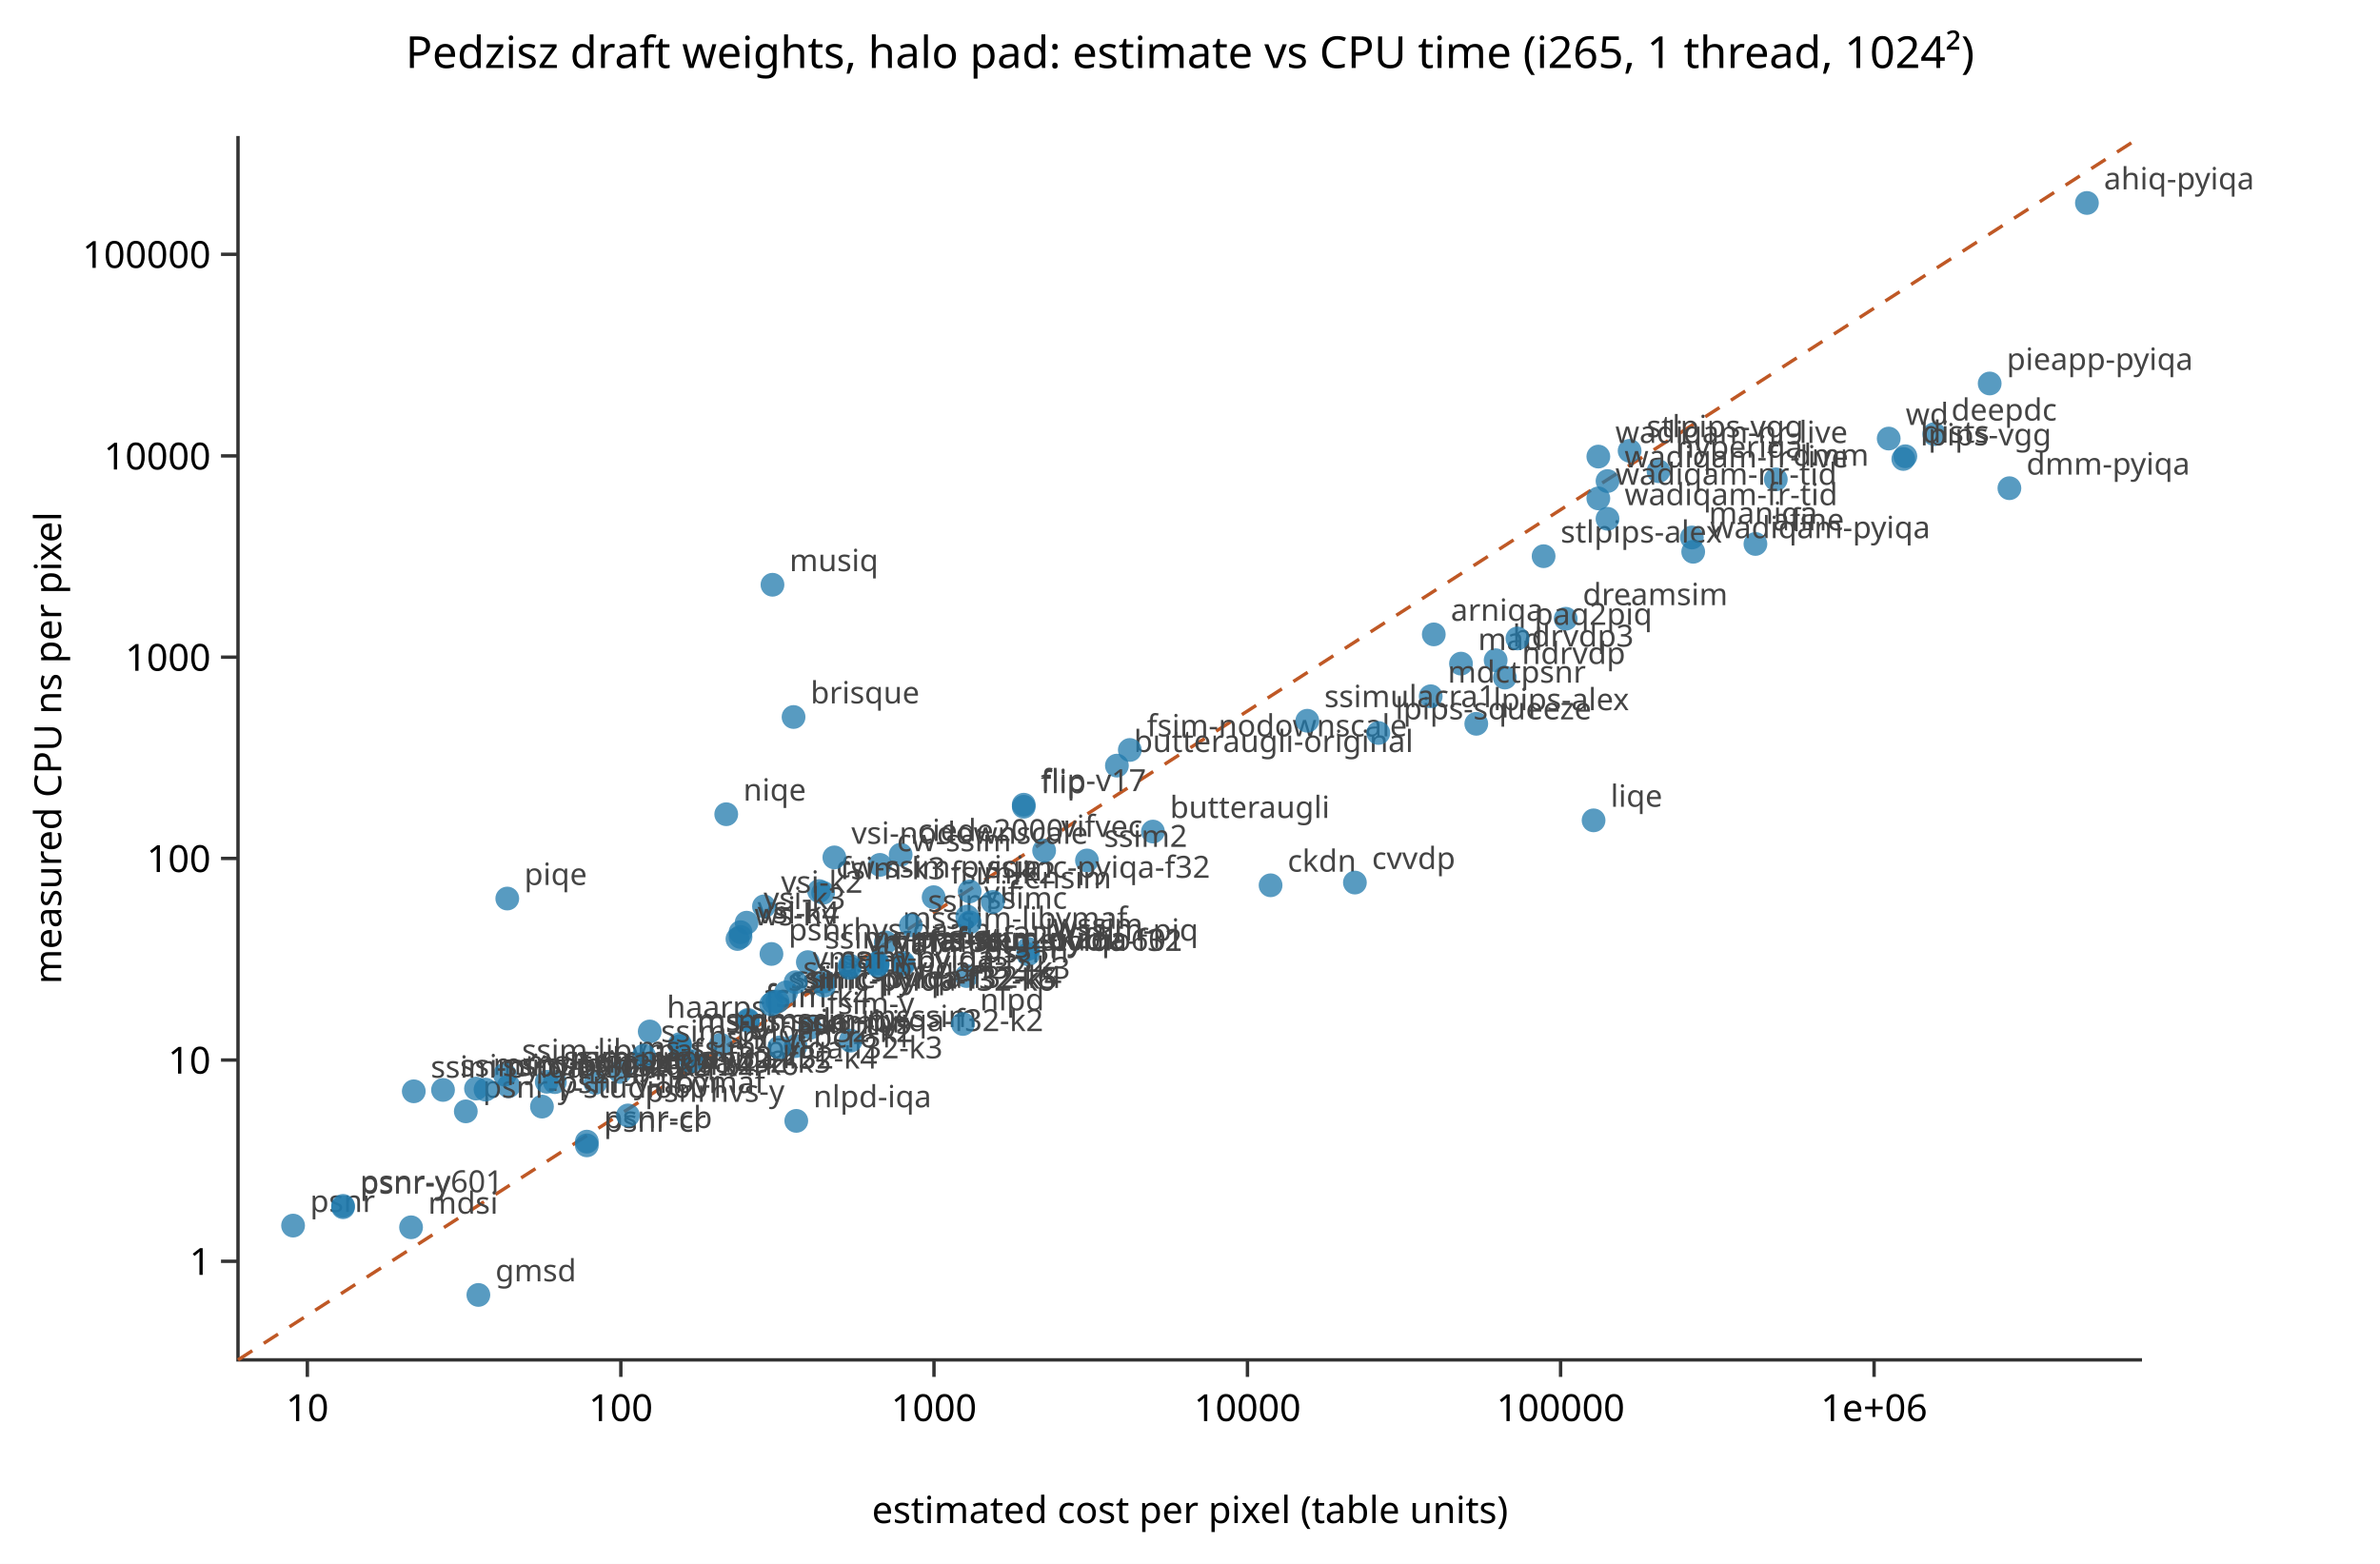
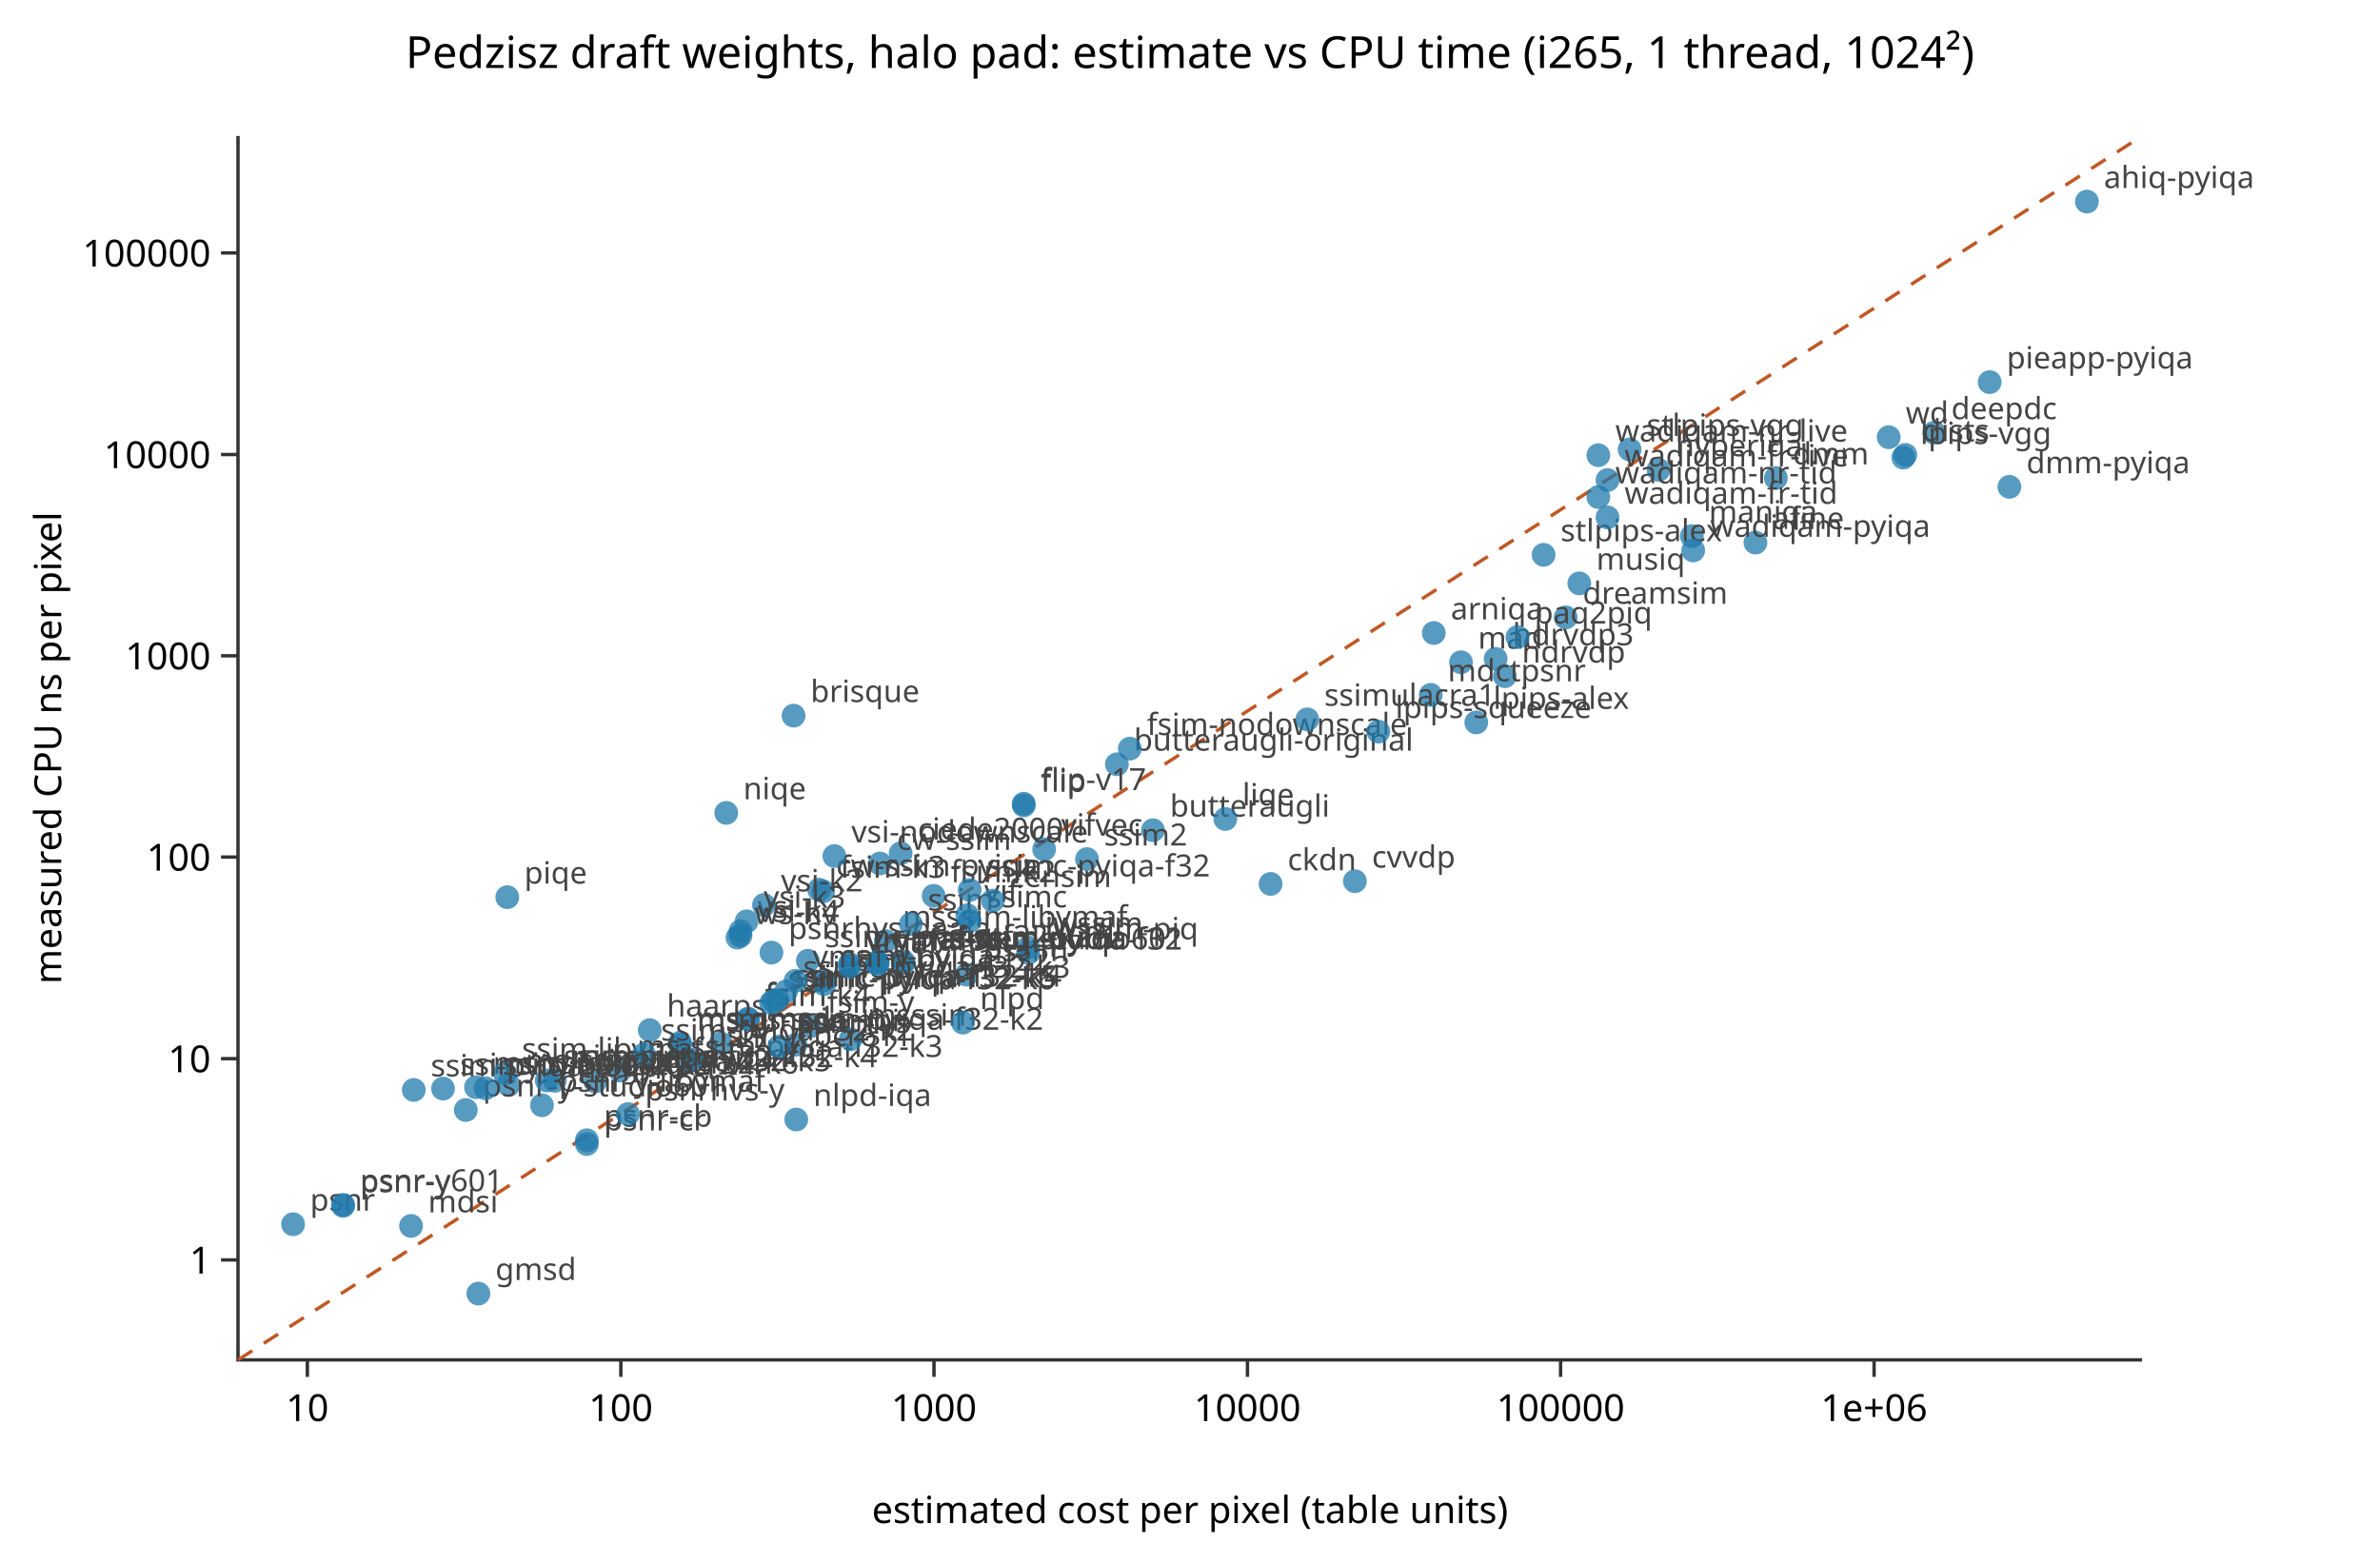
<svg xmlns="http://www.w3.org/2000/svg" viewBox="0 0 700 460" font-family="sans-serif" font-size="11">
  <rect width="700" height="460" fill="white" />
  <text x="350" y="20" text-anchor="middle" font-size="13">Pedzisz draft weights, halo pad: estimate vs CPU time (i265, 1 thread, 1024²)</text>
  <path d="M70 40V400H630" fill="none" stroke="#333" />
  <path d="M90.4 400v5" stroke="#333" />
  <text x="90.4" y="418" text-anchor="middle">10</text>
  <path d="M182.6 400v5" stroke="#333" />
  <text x="182.6" y="418" text-anchor="middle">100</text>
  <path d="M274.7 400v5" stroke="#333" />
  <text x="274.7" y="418" text-anchor="middle">1000</text>
  <path d="M366.9 400v5" stroke="#333" />
  <text x="366.9" y="418" text-anchor="middle">10000</text>
  <path d="M459.0 400v5" stroke="#333" />
  <text x="459.0" y="418" text-anchor="middle">100000</text>
  <path d="M551.2 400v5" stroke="#333" />
  <text x="551.2" y="418" text-anchor="middle">1e+06</text>
-   <path d="M65 371.0h5" stroke="#333" />
-   <text x="62" y="375.0" text-anchor="end">1</text>
-   <path d="M65 311.8h5" stroke="#333" />
-   <text x="62" y="315.8" text-anchor="end">10</text>
-   <path d="M65 252.5h5" stroke="#333" />
-   <text x="62" y="256.5" text-anchor="end">100</text>
-   <path d="M65 193.3h5" stroke="#333" />
-   <text x="62" y="197.3" text-anchor="end">1000</text>
-   <path d="M65 134.1h5" stroke="#333" />
-   <text x="62" y="138.1" text-anchor="end">10000</text>
-   <path d="M65 74.8h5" stroke="#333" />
-   <text x="62" y="78.8" text-anchor="end">100000</text>
+   <path d="M65 370.6h5" stroke="#333" />
+   <text x="62" y="374.6" text-anchor="end">1</text>
+   <path d="M65 311.4h5" stroke="#333" />
+   <text x="62" y="315.4" text-anchor="end">10</text>
+   <path d="M65 252.1h5" stroke="#333" />
+   <text x="62" y="256.1" text-anchor="end">100</text>
+   <path d="M65 192.9h5" stroke="#333" />
+   <text x="62" y="196.9" text-anchor="end">1000</text>
+   <path d="M65 133.7h5" stroke="#333" />
+   <text x="62" y="137.7" text-anchor="end">10000</text>
+   <path d="M65 74.4h5" stroke="#333" />
+   <text x="62" y="78.4" text-anchor="end">100000</text>
  <path d="M70.0 400.0L630.0 40.0" stroke="#bf5825" stroke-dasharray="5 4" />
-   <circle cx="516.3" cy="160.0" r="3.5" fill="#2179ac" fill-opacity=".75" />
-   <text x="521.3" y="156.0" font-size="9" fill="#444">afine</text>
-   <circle cx="613.8" cy="59.7" r="3.5" fill="#2179ac" fill-opacity=".75" />
-   <text x="618.8" y="55.7" font-size="9" fill="#444">ahiq-pyiqa</text>
-   <circle cx="421.7" cy="186.6" r="3.5" fill="#2179ac" fill-opacity=".75" />
-   <text x="426.7" y="182.6" font-size="9" fill="#444">arniqa</text>
-   <circle cx="233.4" cy="210.9" r="3.5" fill="#2179ac" fill-opacity=".75" />
-   <text x="238.4" y="206.9" font-size="9" fill="#444">brisque</text>
-   <circle cx="339.1" cy="244.6" r="3.5" fill="#2179ac" fill-opacity=".75" />
-   <text x="344.1" y="240.6" font-size="9" fill="#444">butteraugli</text>
-   <circle cx="328.5" cy="225.2" r="3.5" fill="#2179ac" fill-opacity=".75" />
-   <text x="333.5" y="221.2" font-size="9" fill="#444">butteraugli-original</text>
-   <circle cx="234.0" cy="307.7" r="3.5" fill="#2179ac" fill-opacity=".75" />
-   <text x="239.0" y="303.7" font-size="9" fill="#444">cambi</text>
-   <circle cx="264.9" cy="251.4" r="3.5" fill="#2179ac" fill-opacity=".75" />
-   <text x="269.9" y="247.4" font-size="9" fill="#444">ciede2000</text>
-   <circle cx="373.7" cy="260.4" r="3.5" fill="#2179ac" fill-opacity=".75" />
-   <text x="378.7" y="256.4" font-size="9" fill="#444">ckdn</text>
-   <circle cx="398.5" cy="259.6" r="3.5" fill="#2179ac" fill-opacity=".75" />
-   <text x="403.5" y="255.6" font-size="9" fill="#444">cvvdp</text>
-   <circle cx="258.8" cy="254.4" r="3.5" fill="#2179ac" fill-opacity=".75" />
-   <text x="263.8" y="250.4" font-size="9" fill="#444">cw-ssim</text>
-   <circle cx="240.9" cy="262.1" r="3.5" fill="#2179ac" fill-opacity=".75" />
-   <text x="245.9" y="258.1" font-size="9" fill="#444">cw-ssim-pyiqa</text>
-   <circle cx="568.9" cy="127.7" r="3.5" fill="#2179ac" fill-opacity=".75" />
-   <text x="573.9" y="123.7" font-size="9" fill="#444">deepdc</text>
-   <circle cx="560.4" cy="134.2" r="3.5" fill="#2179ac" fill-opacity=".75" />
-   <text x="565.4" y="130.2" font-size="9" fill="#444">dists</text>
-   <circle cx="522.3" cy="141.0" r="3.5" fill="#2179ac" fill-opacity=".75" />
-   <text x="527.3" y="137.0" font-size="9" fill="#444">dmm</text>
-   <circle cx="591.0" cy="143.6" r="3.5" fill="#2179ac" fill-opacity=".75" />
-   <text x="596.0" y="139.6" font-size="9" fill="#444">dmm-pyiqa</text>
-   <circle cx="460.5" cy="182.0" r="3.5" fill="#2179ac" fill-opacity=".75" />
-   <text x="465.5" y="178.0" font-size="9" fill="#444">dreamsim</text>
-   <circle cx="284.3" cy="287.1" r="3.5" fill="#2179ac" fill-opacity=".75" />
-   <text x="289.3" y="283.1" font-size="9" fill="#444">dssim</text>
-   <circle cx="301.1" cy="237.3" r="3.5" fill="#2179ac" fill-opacity=".75" />
-   <text x="306.1" y="233.3" font-size="9" fill="#444">flip</text>
-   <circle cx="301.1" cy="236.7" r="3.5" fill="#2179ac" fill-opacity=".75" />
-   <text x="306.1" y="232.7" font-size="9" fill="#444">flip-v17</text>
-   <circle cx="220.0" cy="300.0" r="3.5" fill="#2179ac" fill-opacity=".75" />
-   <text x="225.0" y="296.0" font-size="9" fill="#444">fsim</text>
-   <circle cx="274.6" cy="263.9" r="3.5" fill="#2179ac" fill-opacity=".75" />
-   <text x="279.6" y="259.9" font-size="9" fill="#444">fsim-k2</text>
-   <circle cx="242.1" cy="262.6" r="3.5" fill="#2179ac" fill-opacity=".75" />
-   <text x="247.1" y="258.6" font-size="9" fill="#444">fsim-k3</text>
-   <circle cx="220.0" cy="300.3" r="3.5" fill="#2179ac" fill-opacity=".75" />
-   <text x="225.0" y="296.3" font-size="9" fill="#444">fsim-k4</text>
-   <circle cx="332.3" cy="220.6" r="3.5" fill="#2179ac" fill-opacity=".75" />
-   <text x="337.3" y="216.6" font-size="9" fill="#444">fsim-nodownscale</text>
-   <circle cx="238.3" cy="302.3" r="3.5" fill="#2179ac" fill-opacity=".75" />
-   <text x="243.3" y="298.3" font-size="9" fill="#444">fsim-y</text>
-   <circle cx="140.7" cy="380.9" r="3.5" fill="#2179ac" fill-opacity=".75" />
-   <text x="145.7" y="376.9" font-size="9" fill="#444">gmsd</text>
-   <circle cx="191.1" cy="303.4" r="3.5" fill="#2179ac" fill-opacity=".75" />
-   <text x="196.1" y="299.4" font-size="9" fill="#444">haarpsi</text>
-   <circle cx="175.1" cy="318.5" r="3.5" fill="#2179ac" fill-opacity=".75" />
-   <text x="180.1" y="314.5" font-size="9" fill="#444">haarpsi-y</text>
-   <circle cx="442.6" cy="199.3" r="3.5" fill="#2179ac" fill-opacity=".75" />
-   <text x="447.6" y="195.3" font-size="9" fill="#444">hdrvdp</text>
-   <circle cx="439.9" cy="194.2" r="3.5" fill="#2179ac" fill-opacity=".75" />
-   <text x="444.9" y="190.2" font-size="9" fill="#444">hdrvdp3</text>
-   <circle cx="487.8" cy="138.6" r="3.5" fill="#2179ac" fill-opacity=".75" />
-   <text x="492.8" y="134.6" font-size="9" fill="#444">hyperiqa</text>
-   <circle cx="302.4" cy="279.1" r="3.5" fill="#2179ac" fill-opacity=".75" />
-   <text x="307.4" y="275.1" font-size="9" fill="#444">iwssim</text>
-   <circle cx="302.4" cy="280.7" r="3.5" fill="#2179ac" fill-opacity=".75" />
-   <text x="307.4" y="276.7" font-size="9" fill="#444">iwssim-piq</text>
-   <circle cx="468.7" cy="241.3" r="3.5" fill="#2179ac" fill-opacity=".75" />
-   <text x="473.7" y="237.3" font-size="9" fill="#444">liqe</text>
-   <circle cx="434.2" cy="212.9" r="3.5" fill="#2179ac" fill-opacity=".75" />
-   <text x="439.2" y="208.9" font-size="9" fill="#444">lpips-alex</text>
-   <circle cx="405.4" cy="215.6" r="3.5" fill="#2179ac" fill-opacity=".75" />
-   <text x="410.4" y="211.6" font-size="9" fill="#444">lpips-squeeze</text>
-   <circle cx="559.8" cy="135.0" r="3.5" fill="#2179ac" fill-opacity=".75" />
-   <text x="564.8" y="131.0" font-size="9" fill="#444">lpips-vgg</text>
-   <circle cx="429.7" cy="195.2" r="3.5" fill="#2179ac" fill-opacity=".75" />
-   <text x="434.7" y="191.2" font-size="9" fill="#444">mad</text>
-   <circle cx="497.6" cy="158.1" r="3.5" fill="#2179ac" fill-opacity=".75" />
-   <text x="502.6" y="154.1" font-size="9" fill="#444">maniqa</text>
-   <circle cx="420.8" cy="204.8" r="3.5" fill="#2179ac" fill-opacity=".75" />
-   <text x="425.8" y="200.8" font-size="9" fill="#444">mdctpsnr</text>
-   <circle cx="120.9" cy="361.0" r="3.5" fill="#2179ac" fill-opacity=".75" />
-   <text x="125.9" y="357.0" font-size="9" fill="#444">mdsi</text>
-   <circle cx="200.0" cy="307.7" r="3.5" fill="#2179ac" fill-opacity=".75" />
-   <text x="205.0" y="303.7" font-size="9" fill="#444">ms-gmsd</text>
-   <circle cx="200.0" cy="307.1" r="3.5" fill="#2179ac" fill-opacity=".75" />
-   <text x="205.0" y="303.1" font-size="9" fill="#444">ms-gmsdc</text>
-   <circle cx="265.7" cy="283.2" r="3.5" fill="#2179ac" fill-opacity=".75" />
-   <text x="270.7" y="279.2" font-size="9" fill="#444">ms-ssim-pyiqa</text>
-   <circle cx="265.7" cy="283.7" r="3.5" fill="#2179ac" fill-opacity=".75" />
-   <text x="270.7" y="279.7" font-size="9" fill="#444">ms-ssim-pyiqa-f32</text>
-   <circle cx="212.0" cy="307.3" r="3.5" fill="#2179ac" fill-opacity=".75" />
-   <text x="217.0" y="303.3" font-size="9" fill="#444">ms-ssim-pyiqa-f32-k2</text>
-   <circle cx="182.4" cy="315.3" r="3.5" fill="#2179ac" fill-opacity=".75" />
-   <text x="187.4" y="311.3" font-size="9" fill="#444">ms-ssim-pyiqa-f32-k3</text>
-   <circle cx="163.2" cy="318.3" r="3.5" fill="#2179ac" fill-opacity=".75" />
-   <text x="168.2" y="314.3" font-size="9" fill="#444">ms-ssim-pyiqa-f32-k4</text>
-   <circle cx="149.6" cy="319.5" r="3.5" fill="#2179ac" fill-opacity=".75" />
-   <text x="154.6" y="315.5" font-size="9" fill="#444">ms-ssim-pyiqa-f32-k5</text>
-   <circle cx="140.0" cy="320.2" r="3.5" fill="#2179ac" fill-opacity=".75" />
-   <text x="145.0" y="316.2" font-size="9" fill="#444">ms-ssim-pyiqa-f32-k6</text>
-   <circle cx="250.2" cy="306.1" r="3.5" fill="#2179ac" fill-opacity=".75" />
-   <text x="255.2" y="302.1" font-size="9" fill="#444">msssim</text>
-   <circle cx="260.5" cy="277.2" r="3.5" fill="#2179ac" fill-opacity=".75" />
-   <text x="265.5" y="273.2" font-size="9" fill="#444">msssim-libvmaf</text>
-   <circle cx="227.2" cy="172.0" r="3.5" fill="#2179ac" fill-opacity=".75" />
-   <text x="232.2" y="168.0" font-size="9" fill="#444">musiq</text>
-   <circle cx="213.6" cy="239.5" r="3.5" fill="#2179ac" fill-opacity=".75" />
-   <text x="218.6" y="235.5" font-size="9" fill="#444">niqe</text>
-   <circle cx="283.2" cy="301.2" r="3.5" fill="#2179ac" fill-opacity=".75" />
-   <text x="288.2" y="297.2" font-size="9" fill="#444">nlpd</text>
-   <circle cx="234.2" cy="329.7" r="3.5" fill="#2179ac" fill-opacity=".75" />
-   <text x="239.2" y="325.7" font-size="9" fill="#444">nlpd-iqa</text>
-   <circle cx="446.3" cy="187.8" r="3.5" fill="#2179ac" fill-opacity=".75" />
-   <text x="451.3" y="183.8" font-size="9" fill="#444">paq2piq</text>
-   <circle cx="585.2" cy="112.8" r="3.5" fill="#2179ac" fill-opacity=".75" />
-   <text x="590.2" y="108.8" font-size="9" fill="#444">pieapp-pyiqa</text>
-   <circle cx="149.2" cy="264.3" r="3.5" fill="#2179ac" fill-opacity=".75" />
-   <text x="154.2" y="260.3" font-size="9" fill="#444">piqe</text>
-   <circle cx="86.2" cy="360.5" r="3.5" fill="#2179ac" fill-opacity=".75" />
-   <text x="91.2" y="356.5" font-size="9" fill="#444">psnr</text>
-   <circle cx="172.6" cy="335.8" r="3.5" fill="#2179ac" fill-opacity=".75" />
-   <text x="177.6" y="331.8" font-size="9" fill="#444">psnr-cb</text>
-   <circle cx="172.6" cy="336.9" r="3.5" fill="#2179ac" fill-opacity=".75" />
-   <text x="177.6" y="332.9" font-size="9" fill="#444">psnr-cr</text>
-   <circle cx="100.9" cy="355.1" r="3.5" fill="#2179ac" fill-opacity=".75" />
-   <text x="105.9" y="351.1" font-size="9" fill="#444">psnr-y</text>
-   <circle cx="159.4" cy="325.5" r="3.5" fill="#2179ac" fill-opacity=".75" />
-   <text x="164.4" y="321.5" font-size="9" fill="#444">psnr-y-libvmaf</text>
-   <circle cx="137.0" cy="326.9" r="3.5" fill="#2179ac" fill-opacity=".75" />
-   <text x="142.0" y="322.9" font-size="9" fill="#444">psnr-y-studio601</text>
+   <circle cx="516.3" cy="159.6" r="3.5" fill="#2179ac" fill-opacity=".75" />
+   <text x="521.3" y="155.6" font-size="9" fill="#444">afine</text>
+   <circle cx="613.8" cy="59.3" r="3.5" fill="#2179ac" fill-opacity=".75" />
+   <text x="618.8" y="55.3" font-size="9" fill="#444">ahiq-pyiqa</text>
+   <circle cx="421.7" cy="186.2" r="3.5" fill="#2179ac" fill-opacity=".75" />
+   <text x="426.7" y="182.2" font-size="9" fill="#444">arniqa</text>
+   <circle cx="233.4" cy="210.5" r="3.5" fill="#2179ac" fill-opacity=".75" />
+   <text x="238.4" y="206.5" font-size="9" fill="#444">brisque</text>
+   <circle cx="339.1" cy="244.2" r="3.5" fill="#2179ac" fill-opacity=".75" />
+   <text x="344.1" y="240.2" font-size="9" fill="#444">butteraugli</text>
+   <circle cx="328.5" cy="224.8" r="3.5" fill="#2179ac" fill-opacity=".75" />
+   <text x="333.5" y="220.8" font-size="9" fill="#444">butteraugli-original</text>
+   <circle cx="234.0" cy="307.3" r="3.5" fill="#2179ac" fill-opacity=".75" />
+   <text x="239.0" y="303.3" font-size="9" fill="#444">cambi</text>
+   <circle cx="264.9" cy="251.0" r="3.5" fill="#2179ac" fill-opacity=".75" />
+   <text x="269.9" y="247.0" font-size="9" fill="#444">ciede2000</text>
+   <circle cx="373.7" cy="260.0" r="3.5" fill="#2179ac" fill-opacity=".75" />
+   <text x="378.7" y="256.0" font-size="9" fill="#444">ckdn</text>
+   <circle cx="398.5" cy="259.2" r="3.5" fill="#2179ac" fill-opacity=".75" />
+   <text x="403.5" y="255.2" font-size="9" fill="#444">cvvdp</text>
+   <circle cx="258.8" cy="254.0" r="3.5" fill="#2179ac" fill-opacity=".75" />
+   <text x="263.8" y="250.0" font-size="9" fill="#444">cw-ssim</text>
+   <circle cx="240.9" cy="261.7" r="3.5" fill="#2179ac" fill-opacity=".75" />
+   <text x="245.9" y="257.7" font-size="9" fill="#444">cw-ssim-pyiqa</text>
+   <circle cx="568.9" cy="127.3" r="3.5" fill="#2179ac" fill-opacity=".75" />
+   <text x="573.9" y="123.3" font-size="9" fill="#444">deepdc</text>
+   <circle cx="560.4" cy="133.8" r="3.5" fill="#2179ac" fill-opacity=".75" />
+   <text x="565.4" y="129.8" font-size="9" fill="#444">dists</text>
+   <circle cx="522.3" cy="140.6" r="3.5" fill="#2179ac" fill-opacity=".75" />
+   <text x="527.3" y="136.6" font-size="9" fill="#444">dmm</text>
+   <circle cx="591.0" cy="143.2" r="3.5" fill="#2179ac" fill-opacity=".75" />
+   <text x="596.0" y="139.2" font-size="9" fill="#444">dmm-pyiqa</text>
+   <circle cx="460.5" cy="181.6" r="3.5" fill="#2179ac" fill-opacity=".75" />
+   <text x="465.5" y="177.6" font-size="9" fill="#444">dreamsim</text>
+   <circle cx="284.3" cy="286.7" r="3.5" fill="#2179ac" fill-opacity=".75" />
+   <text x="289.3" y="282.7" font-size="9" fill="#444">dssim</text>
+   <circle cx="301.1" cy="236.9" r="3.5" fill="#2179ac" fill-opacity=".75" />
+   <text x="306.1" y="232.9" font-size="9" fill="#444">flip</text>
+   <circle cx="301.1" cy="236.4" r="3.5" fill="#2179ac" fill-opacity=".75" />
+   <text x="306.1" y="232.4" font-size="9" fill="#444">flip-v17</text>
+   <circle cx="220.0" cy="299.6" r="3.5" fill="#2179ac" fill-opacity=".75" />
+   <text x="225.0" y="295.6" font-size="9" fill="#444">fsim</text>
+   <circle cx="274.6" cy="263.5" r="3.5" fill="#2179ac" fill-opacity=".75" />
+   <text x="279.6" y="259.5" font-size="9" fill="#444">fsim-k2</text>
+   <circle cx="242.1" cy="262.2" r="3.5" fill="#2179ac" fill-opacity=".75" />
+   <text x="247.1" y="258.2" font-size="9" fill="#444">fsim-k3</text>
+   <circle cx="220.0" cy="299.9" r="3.5" fill="#2179ac" fill-opacity=".75" />
+   <text x="225.0" y="295.9" font-size="9" fill="#444">fsim-k4</text>
+   <circle cx="332.3" cy="220.2" r="3.5" fill="#2179ac" fill-opacity=".75" />
+   <text x="337.3" y="216.2" font-size="9" fill="#444">fsim-nodownscale</text>
+   <circle cx="238.3" cy="301.9" r="3.5" fill="#2179ac" fill-opacity=".75" />
+   <text x="243.3" y="297.9" font-size="9" fill="#444">fsim-y</text>
+   <circle cx="140.7" cy="380.5" r="3.5" fill="#2179ac" fill-opacity=".75" />
+   <text x="145.7" y="376.5" font-size="9" fill="#444">gmsd</text>
+   <circle cx="191.1" cy="303.0" r="3.5" fill="#2179ac" fill-opacity=".75" />
+   <text x="196.1" y="299.0" font-size="9" fill="#444">haarpsi</text>
+   <circle cx="175.1" cy="318.1" r="3.5" fill="#2179ac" fill-opacity=".75" />
+   <text x="180.1" y="314.1" font-size="9" fill="#444">haarpsi-y</text>
+   <circle cx="442.6" cy="198.9" r="3.5" fill="#2179ac" fill-opacity=".75" />
+   <text x="447.6" y="194.9" font-size="9" fill="#444">hdrvdp</text>
+   <circle cx="439.9" cy="193.8" r="3.5" fill="#2179ac" fill-opacity=".75" />
+   <text x="444.9" y="189.8" font-size="9" fill="#444">hdrvdp3</text>
+   <circle cx="487.8" cy="138.2" r="3.5" fill="#2179ac" fill-opacity=".75" />
+   <text x="492.8" y="134.2" font-size="9" fill="#444">hyperiqa</text>
+   <circle cx="302.4" cy="278.7" r="3.5" fill="#2179ac" fill-opacity=".75" />
+   <text x="307.4" y="274.7" font-size="9" fill="#444">iwssim</text>
+   <circle cx="302.4" cy="280.3" r="3.5" fill="#2179ac" fill-opacity=".75" />
+   <text x="307.4" y="276.3" font-size="9" fill="#444">iwssim-piq</text>
+   <circle cx="360.4" cy="240.9" r="3.5" fill="#2179ac" fill-opacity=".75" />
+   <text x="365.4" y="236.9" font-size="9" fill="#444">liqe</text>
+   <circle cx="434.2" cy="212.5" r="3.5" fill="#2179ac" fill-opacity=".75" />
+   <text x="439.2" y="208.5" font-size="9" fill="#444">lpips-alex</text>
+   <circle cx="405.4" cy="215.2" r="3.5" fill="#2179ac" fill-opacity=".75" />
+   <text x="410.4" y="211.2" font-size="9" fill="#444">lpips-squeeze</text>
+   <circle cx="559.8" cy="134.6" r="3.5" fill="#2179ac" fill-opacity=".75" />
+   <text x="564.8" y="130.6" font-size="9" fill="#444">lpips-vgg</text>
+   <circle cx="429.7" cy="194.8" r="3.5" fill="#2179ac" fill-opacity=".75" />
+   <text x="434.7" y="190.8" font-size="9" fill="#444">mad</text>
+   <circle cx="497.6" cy="157.7" r="3.5" fill="#2179ac" fill-opacity=".75" />
+   <text x="502.6" y="153.7" font-size="9" fill="#444">maniqa</text>
+   <circle cx="420.8" cy="204.4" r="3.5" fill="#2179ac" fill-opacity=".75" />
+   <text x="425.8" y="200.4" font-size="9" fill="#444">mdctpsnr</text>
+   <circle cx="120.9" cy="360.6" r="3.5" fill="#2179ac" fill-opacity=".75" />
+   <text x="125.9" y="356.6" font-size="9" fill="#444">mdsi</text>
+   <circle cx="200.0" cy="307.3" r="3.5" fill="#2179ac" fill-opacity=".75" />
+   <text x="205.0" y="303.3" font-size="9" fill="#444">ms-gmsd</text>
+   <circle cx="200.0" cy="306.7" r="3.5" fill="#2179ac" fill-opacity=".75" />
+   <text x="205.0" y="302.7" font-size="9" fill="#444">ms-gmsdc</text>
+   <circle cx="265.7" cy="282.8" r="3.5" fill="#2179ac" fill-opacity=".75" />
+   <text x="270.7" y="278.8" font-size="9" fill="#444">ms-ssim-pyiqa</text>
+   <circle cx="265.7" cy="283.3" r="3.5" fill="#2179ac" fill-opacity=".75" />
+   <text x="270.7" y="279.3" font-size="9" fill="#444">ms-ssim-pyiqa-f32</text>
+   <circle cx="212.0" cy="306.9" r="3.5" fill="#2179ac" fill-opacity=".75" />
+   <text x="217.0" y="302.9" font-size="9" fill="#444">ms-ssim-pyiqa-f32-k2</text>
+   <circle cx="182.4" cy="314.9" r="3.5" fill="#2179ac" fill-opacity=".75" />
+   <text x="187.4" y="310.9" font-size="9" fill="#444">ms-ssim-pyiqa-f32-k3</text>
+   <circle cx="163.2" cy="317.9" r="3.5" fill="#2179ac" fill-opacity=".75" />
+   <text x="168.2" y="313.9" font-size="9" fill="#444">ms-ssim-pyiqa-f32-k4</text>
+   <circle cx="149.6" cy="319.1" r="3.5" fill="#2179ac" fill-opacity=".75" />
+   <text x="154.6" y="315.1" font-size="9" fill="#444">ms-ssim-pyiqa-f32-k5</text>
+   <circle cx="140.0" cy="319.8" r="3.5" fill="#2179ac" fill-opacity=".75" />
+   <text x="145.0" y="315.8" font-size="9" fill="#444">ms-ssim-pyiqa-f32-k6</text>
+   <circle cx="250.2" cy="305.7" r="3.5" fill="#2179ac" fill-opacity=".75" />
+   <text x="255.2" y="301.7" font-size="9" fill="#444">msssim</text>
+   <circle cx="260.5" cy="276.8" r="3.5" fill="#2179ac" fill-opacity=".75" />
+   <text x="265.5" y="272.8" font-size="9" fill="#444">msssim-libvmaf</text>
+   <circle cx="464.5" cy="171.6" r="3.5" fill="#2179ac" fill-opacity=".75" />
+   <text x="469.5" y="167.6" font-size="9" fill="#444">musiq</text>
+   <circle cx="213.6" cy="239.1" r="3.5" fill="#2179ac" fill-opacity=".75" />
+   <text x="218.6" y="235.1" font-size="9" fill="#444">niqe</text>
+   <circle cx="283.2" cy="300.8" r="3.5" fill="#2179ac" fill-opacity=".75" />
+   <text x="288.2" y="296.8" font-size="9" fill="#444">nlpd</text>
+   <circle cx="234.2" cy="329.3" r="3.5" fill="#2179ac" fill-opacity=".75" />
+   <text x="239.2" y="325.3" font-size="9" fill="#444">nlpd-iqa</text>
+   <circle cx="446.3" cy="187.4" r="3.5" fill="#2179ac" fill-opacity=".75" />
+   <text x="451.3" y="183.4" font-size="9" fill="#444">paq2piq</text>
+   <circle cx="585.2" cy="112.4" r="3.5" fill="#2179ac" fill-opacity=".75" />
+   <text x="590.2" y="108.4" font-size="9" fill="#444">pieapp-pyiqa</text>
+   <circle cx="149.2" cy="263.9" r="3.5" fill="#2179ac" fill-opacity=".75" />
+   <text x="154.2" y="259.9" font-size="9" fill="#444">piqe</text>
+   <circle cx="86.2" cy="360.1" r="3.5" fill="#2179ac" fill-opacity=".75" />
+   <text x="91.2" y="356.1" font-size="9" fill="#444">psnr</text>
+   <circle cx="172.6" cy="335.4" r="3.5" fill="#2179ac" fill-opacity=".75" />
+   <text x="177.6" y="331.4" font-size="9" fill="#444">psnr-cb</text>
+   <circle cx="172.6" cy="336.5" r="3.5" fill="#2179ac" fill-opacity=".75" />
+   <text x="177.6" y="332.5" font-size="9" fill="#444">psnr-cr</text>
  <circle cx="100.9" cy="354.7" r="3.5" fill="#2179ac" fill-opacity=".75" />
-   <text x="105.9" y="350.7" font-size="9" fill="#444">psnr-y601</text>
-   <circle cx="203.3" cy="312.1" r="3.5" fill="#2179ac" fill-opacity=".75" />
-   <text x="208.3" y="308.1" font-size="9" fill="#444">psnr-ycbcr611</text>
-   <circle cx="229.2" cy="308.1" r="3.5" fill="#2179ac" fill-opacity=".75" />
-   <text x="234.2" y="304.1" font-size="9" fill="#444">psnrhvs</text>
-   <circle cx="226.9" cy="280.6" r="3.5" fill="#2179ac" fill-opacity=".75" />
-   <text x="231.9" y="276.6" font-size="9" fill="#444">psnrhvs-daala</text>
-   <circle cx="184.7" cy="328.1" r="3.5" fill="#2179ac" fill-opacity=".75" />
-   <text x="189.7" y="324.1" font-size="9" fill="#444">psnrhvs-y</text>
-   <circle cx="267.9" cy="272.2" r="3.5" fill="#2179ac" fill-opacity=".75" />
-   <text x="272.9" y="268.2" font-size="9" fill="#444">ssim</text>
-   <circle cx="148.5" cy="316.1" r="3.5" fill="#2179ac" fill-opacity=".75" />
-   <text x="153.5" y="312.1" font-size="9" fill="#444">ssim-libvmaf</text>
-   <circle cx="242.4" cy="288.7" r="3.5" fill="#2179ac" fill-opacity=".75" />
-   <text x="247.4" y="284.7" font-size="9" fill="#444">ssim-pyiqa</text>
-   <circle cx="242.4" cy="289.9" r="3.5" fill="#2179ac" fill-opacity=".75" />
-   <text x="247.4" y="285.9" font-size="9" fill="#444">ssim-pyiqa-f32</text>
-   <circle cx="189.4" cy="310.5" r="3.5" fill="#2179ac" fill-opacity=".75" />
-   <text x="194.4" y="306.5" font-size="9" fill="#444">ssim-pyiqa-f32-k2</text>
-   <circle cx="160.8" cy="318.2" r="3.5" fill="#2179ac" fill-opacity=".75" />
-   <text x="165.8" y="314.2" font-size="9" fill="#444">ssim-pyiqa-f32-k3</text>
-   <circle cx="142.8" cy="320.5" r="3.5" fill="#2179ac" fill-opacity=".75" />
-   <text x="147.8" y="316.5" font-size="9" fill="#444">ssim-pyiqa-f32-k4</text>
-   <circle cx="130.3" cy="320.6" r="3.5" fill="#2179ac" fill-opacity=".75" />
-   <text x="135.3" y="316.6" font-size="9" fill="#444">ssim-pyiqa-f32-k5</text>
-   <circle cx="121.7" cy="321.0" r="3.5" fill="#2179ac" fill-opacity=".75" />
-   <text x="126.7" y="317.0" font-size="9" fill="#444">ssim-pyiqa-f32-k6</text>
-   <circle cx="319.7" cy="253.1" r="3.5" fill="#2179ac" fill-opacity=".75" />
-   <text x="324.7" y="249.1" font-size="9" fill="#444">ssim2</text>
-   <circle cx="285.2" cy="271.3" r="3.5" fill="#2179ac" fill-opacity=".75" />
-   <text x="290.2" y="267.3" font-size="9" fill="#444">ssimc</text>
-   <circle cx="285.2" cy="262.2" r="3.5" fill="#2179ac" fill-opacity=".75" />
-   <text x="290.2" y="258.2" font-size="9" fill="#444">ssimc-pyiqa-f32</text>
-   <circle cx="237.6" cy="283.0" r="3.5" fill="#2179ac" fill-opacity=".75" />
-   <text x="242.6" y="279.0" font-size="9" fill="#444">ssimc-pyiqa-f32-k2</text>
-   <circle cx="231.2" cy="291.9" r="3.5" fill="#2179ac" fill-opacity=".75" />
-   <text x="236.2" y="287.9" font-size="9" fill="#444">ssimc-pyiqa-f32-k3</text>
-   <circle cx="228.7" cy="294.6" r="3.5" fill="#2179ac" fill-opacity=".75" />
-   <text x="233.7" y="290.6" font-size="9" fill="#444">ssimc-pyiqa-f32-k4</text>
-   <circle cx="227.5" cy="294.8" r="3.5" fill="#2179ac" fill-opacity=".75" />
-   <text x="232.5" y="290.8" font-size="9" fill="#444">ssimc-pyiqa-f32-k5</text>
-   <circle cx="226.8" cy="295.4" r="3.5" fill="#2179ac" fill-opacity=".75" />
-   <text x="231.8" y="291.4" font-size="9" fill="#444">ssimc-pyiqa-f32-k6</text>
-   <circle cx="384.5" cy="212.0" r="3.5" fill="#2179ac" fill-opacity=".75" />
-   <text x="389.5" y="208.0" font-size="9" fill="#444">ssimulacra1</text>
-   <circle cx="454.0" cy="163.6" r="3.5" fill="#2179ac" fill-opacity=".75" />
-   <text x="459.0" y="159.6" font-size="9" fill="#444">stlpips-alex</text>
-   <circle cx="479.3" cy="132.6" r="3.5" fill="#2179ac" fill-opacity=".75" />
-   <text x="484.3" y="128.6" font-size="9" fill="#444">stlpips-vgg</text>
-   <circle cx="284.5" cy="269.6" r="3.5" fill="#2179ac" fill-opacity=".75" />
-   <text x="289.5" y="265.6" font-size="9" fill="#444">vif</text>
-   <circle cx="307.1" cy="250.2" r="3.5" fill="#2179ac" fill-opacity=".75" />
-   <text x="312.1" y="246.2" font-size="9" fill="#444">vifvec</text>
-   <circle cx="249.9" cy="284.7" r="3.5" fill="#2179ac" fill-opacity=".75" />
-   <text x="254.9" y="280.7" font-size="9" fill="#444">vmaf</text>
-   <circle cx="258.1" cy="284.0" r="3.5" fill="#2179ac" fill-opacity=".75" />
-   <text x="263.1" y="280.0" font-size="9" fill="#444">vmaf-4k</text>
-   <circle cx="249.9" cy="284.0" r="3.5" fill="#2179ac" fill-opacity=".75" />
-   <text x="254.9" y="280.0" font-size="9" fill="#444">vmaf-neg</text>
+   <text x="105.9" y="350.7" font-size="9" fill="#444">psnr-y</text>
+   <circle cx="159.4" cy="325.1" r="3.5" fill="#2179ac" fill-opacity=".75" />
+   <text x="164.4" y="321.1" font-size="9" fill="#444">psnr-y-libvmaf</text>
+   <circle cx="137.0" cy="326.5" r="3.5" fill="#2179ac" fill-opacity=".75" />
+   <text x="142.0" y="322.5" font-size="9" fill="#444">psnr-y-studio601</text>
+   <circle cx="100.9" cy="354.4" r="3.5" fill="#2179ac" fill-opacity=".75" />
+   <text x="105.9" y="350.4" font-size="9" fill="#444">psnr-y601</text>
+   <circle cx="203.3" cy="311.7" r="3.5" fill="#2179ac" fill-opacity=".75" />
+   <text x="208.3" y="307.7" font-size="9" fill="#444">psnr-ycbcr611</text>
+   <circle cx="229.2" cy="307.8" r="3.5" fill="#2179ac" fill-opacity=".75" />
+   <text x="234.2" y="303.8" font-size="9" fill="#444">psnrhvs</text>
+   <circle cx="226.9" cy="280.2" r="3.5" fill="#2179ac" fill-opacity=".75" />
+   <text x="231.9" y="276.2" font-size="9" fill="#444">psnrhvs-daala</text>
+   <circle cx="184.7" cy="327.7" r="3.5" fill="#2179ac" fill-opacity=".75" />
+   <text x="189.7" y="323.7" font-size="9" fill="#444">psnrhvs-y</text>
+   <circle cx="267.9" cy="271.8" r="3.5" fill="#2179ac" fill-opacity=".75" />
+   <text x="272.9" y="267.8" font-size="9" fill="#444">ssim</text>
+   <circle cx="148.5" cy="315.7" r="3.5" fill="#2179ac" fill-opacity=".75" />
+   <text x="153.5" y="311.7" font-size="9" fill="#444">ssim-libvmaf</text>
+   <circle cx="242.4" cy="288.3" r="3.5" fill="#2179ac" fill-opacity=".75" />
+   <text x="247.4" y="284.3" font-size="9" fill="#444">ssim-pyiqa</text>
+   <circle cx="242.4" cy="289.5" r="3.5" fill="#2179ac" fill-opacity=".75" />
+   <text x="247.4" y="285.5" font-size="9" fill="#444">ssim-pyiqa-f32</text>
+   <circle cx="189.4" cy="310.1" r="3.5" fill="#2179ac" fill-opacity=".75" />
+   <text x="194.4" y="306.1" font-size="9" fill="#444">ssim-pyiqa-f32-k2</text>
+   <circle cx="160.8" cy="317.8" r="3.5" fill="#2179ac" fill-opacity=".75" />
+   <text x="165.8" y="313.8" font-size="9" fill="#444">ssim-pyiqa-f32-k3</text>
+   <circle cx="142.8" cy="320.1" r="3.5" fill="#2179ac" fill-opacity=".75" />
+   <text x="147.8" y="316.1" font-size="9" fill="#444">ssim-pyiqa-f32-k4</text>
+   <circle cx="130.3" cy="320.2" r="3.5" fill="#2179ac" fill-opacity=".75" />
+   <text x="135.3" y="316.2" font-size="9" fill="#444">ssim-pyiqa-f32-k5</text>
+   <circle cx="121.7" cy="320.6" r="3.5" fill="#2179ac" fill-opacity=".75" />
+   <text x="126.7" y="316.6" font-size="9" fill="#444">ssim-pyiqa-f32-k6</text>
+   <circle cx="319.7" cy="252.7" r="3.5" fill="#2179ac" fill-opacity=".75" />
+   <text x="324.7" y="248.7" font-size="9" fill="#444">ssim2</text>
+   <circle cx="285.2" cy="270.9" r="3.5" fill="#2179ac" fill-opacity=".75" />
+   <text x="290.2" y="266.9" font-size="9" fill="#444">ssimc</text>
+   <circle cx="285.2" cy="261.8" r="3.5" fill="#2179ac" fill-opacity=".75" />
+   <text x="290.2" y="257.8" font-size="9" fill="#444">ssimc-pyiqa-f32</text>
+   <circle cx="237.6" cy="282.6" r="3.5" fill="#2179ac" fill-opacity=".75" />
+   <text x="242.6" y="278.6" font-size="9" fill="#444">ssimc-pyiqa-f32-k2</text>
+   <circle cx="231.2" cy="291.6" r="3.5" fill="#2179ac" fill-opacity=".75" />
+   <text x="236.2" y="287.6" font-size="9" fill="#444">ssimc-pyiqa-f32-k3</text>
+   <circle cx="228.7" cy="294.2" r="3.5" fill="#2179ac" fill-opacity=".75" />
+   <text x="233.7" y="290.2" font-size="9" fill="#444">ssimc-pyiqa-f32-k4</text>
+   <circle cx="227.5" cy="294.4" r="3.5" fill="#2179ac" fill-opacity=".75" />
+   <text x="232.5" y="290.4" font-size="9" fill="#444">ssimc-pyiqa-f32-k5</text>
+   <circle cx="226.8" cy="295.0" r="3.5" fill="#2179ac" fill-opacity=".75" />
+   <text x="231.8" y="291.0" font-size="9" fill="#444">ssimc-pyiqa-f32-k6</text>
+   <circle cx="384.5" cy="211.6" r="3.5" fill="#2179ac" fill-opacity=".75" />
+   <text x="389.5" y="207.6" font-size="9" fill="#444">ssimulacra1</text>
+   <circle cx="454.0" cy="163.2" r="3.5" fill="#2179ac" fill-opacity=".75" />
+   <text x="459.0" y="159.2" font-size="9" fill="#444">stlpips-alex</text>
+   <circle cx="479.3" cy="132.2" r="3.5" fill="#2179ac" fill-opacity=".75" />
+   <text x="484.3" y="128.2" font-size="9" fill="#444">stlpips-vgg</text>
+   <circle cx="284.5" cy="269.2" r="3.5" fill="#2179ac" fill-opacity=".75" />
+   <text x="289.5" y="265.2" font-size="9" fill="#444">vif</text>
+   <circle cx="307.1" cy="249.8" r="3.5" fill="#2179ac" fill-opacity=".75" />
+   <text x="312.1" y="245.8" font-size="9" fill="#444">vifvec</text>
+   <circle cx="249.9" cy="284.3" r="3.5" fill="#2179ac" fill-opacity=".75" />
+   <text x="254.9" y="280.3" font-size="9" fill="#444">vmaf</text>
  <circle cx="258.1" cy="283.6" r="3.5" fill="#2179ac" fill-opacity=".75" />
-   <text x="263.1" y="279.6" font-size="9" fill="#444">vmaf-neg-studio601</text>
+   <text x="263.1" y="279.6" font-size="9" fill="#444">vmaf-4k</text>
+   <circle cx="249.9" cy="283.6" r="3.5" fill="#2179ac" fill-opacity=".75" />
+   <text x="254.9" y="279.6" font-size="9" fill="#444">vmaf-neg</text>
  <circle cx="258.1" cy="283.2" r="3.5" fill="#2179ac" fill-opacity=".75" />
-   <text x="263.1" y="279.2" font-size="9" fill="#444">vmaf-studio601</text>
-   <circle cx="234.0" cy="288.9" r="3.5" fill="#2179ac" fill-opacity=".75" />
-   <text x="239.0" y="284.9" font-size="9" fill="#444">vmaf-v1</text>
-   <circle cx="217.8" cy="274.2" r="3.5" fill="#2179ac" fill-opacity=".75" />
-   <text x="222.8" y="270.2" font-size="9" fill="#444">vsi</text>
-   <circle cx="224.7" cy="266.6" r="3.5" fill="#2179ac" fill-opacity=".75" />
-   <text x="229.7" y="262.6" font-size="9" fill="#444">vsi-k2</text>
-   <circle cx="219.6" cy="271.4" r="3.5" fill="#2179ac" fill-opacity=".75" />
-   <text x="224.6" y="267.4" font-size="9" fill="#444">vsi-k3</text>
-   <circle cx="217.8" cy="275.6" r="3.5" fill="#2179ac" fill-opacity=".75" />
-   <text x="222.8" y="271.6" font-size="9" fill="#444">vsi-k4</text>
-   <circle cx="245.4" cy="252.2" r="3.5" fill="#2179ac" fill-opacity=".75" />
-   <text x="250.4" y="248.2" font-size="9" fill="#444">vsi-nodownscale</text>
-   <circle cx="472.8" cy="141.5" r="3.5" fill="#2179ac" fill-opacity=".75" />
-   <text x="477.8" y="137.5" font-size="9" fill="#444">wadiqam-fr-live</text>
-   <circle cx="472.8" cy="152.6" r="3.5" fill="#2179ac" fill-opacity=".75" />
-   <text x="477.8" y="148.6" font-size="9" fill="#444">wadiqam-fr-tid</text>
-   <circle cx="470.1" cy="134.3" r="3.5" fill="#2179ac" fill-opacity=".75" />
-   <text x="475.1" y="130.3" font-size="9" fill="#444">wadiqam-nr-live</text>
-   <circle cx="470.1" cy="146.6" r="3.5" fill="#2179ac" fill-opacity=".75" />
-   <text x="475.1" y="142.6" font-size="9" fill="#444">wadiqam-nr-tid</text>
-   <circle cx="498.0" cy="162.3" r="3.5" fill="#2179ac" fill-opacity=".75" />
-   <text x="503.0" y="158.3" font-size="9" fill="#444">wadiqam-pyiqa</text>
-   <circle cx="555.5" cy="129.0" r="3.5" fill="#2179ac" fill-opacity=".75" />
-   <text x="560.5" y="125.0" font-size="9" fill="#444">wd</text>
-   <circle cx="216.9" cy="276.2" r="3.5" fill="#2179ac" fill-opacity=".75" />
-   <text x="221.9" y="272.2" font-size="9" fill="#444">ws-hv</text>
-   <circle cx="292.0" cy="265.3" r="3.5" fill="#2179ac" fill-opacity=".75" />
-   <text x="297.0" y="261.3" font-size="9" fill="#444">zensim</text>
+   <text x="263.1" y="279.2" font-size="9" fill="#444">vmaf-neg-studio601</text>
+   <circle cx="258.1" cy="282.9" r="3.5" fill="#2179ac" fill-opacity=".75" />
+   <text x="263.1" y="278.9" font-size="9" fill="#444">vmaf-studio601</text>
+   <circle cx="234.0" cy="288.5" r="3.5" fill="#2179ac" fill-opacity=".75" />
+   <text x="239.0" y="284.5" font-size="9" fill="#444">vmaf-v1</text>
+   <circle cx="217.8" cy="273.9" r="3.5" fill="#2179ac" fill-opacity=".75" />
+   <text x="222.8" y="269.9" font-size="9" fill="#444">vsi</text>
+   <circle cx="224.7" cy="266.2" r="3.5" fill="#2179ac" fill-opacity=".75" />
+   <text x="229.7" y="262.2" font-size="9" fill="#444">vsi-k2</text>
+   <circle cx="219.6" cy="271.0" r="3.5" fill="#2179ac" fill-opacity=".75" />
+   <text x="224.6" y="267.0" font-size="9" fill="#444">vsi-k3</text>
+   <circle cx="217.8" cy="275.2" r="3.5" fill="#2179ac" fill-opacity=".75" />
+   <text x="222.8" y="271.2" font-size="9" fill="#444">vsi-k4</text>
+   <circle cx="245.4" cy="251.8" r="3.5" fill="#2179ac" fill-opacity=".75" />
+   <text x="250.4" y="247.8" font-size="9" fill="#444">vsi-nodownscale</text>
+   <circle cx="472.8" cy="141.2" r="3.5" fill="#2179ac" fill-opacity=".75" />
+   <text x="477.8" y="137.2" font-size="9" fill="#444">wadiqam-fr-live</text>
+   <circle cx="472.8" cy="152.2" r="3.5" fill="#2179ac" fill-opacity=".75" />
+   <text x="477.8" y="148.2" font-size="9" fill="#444">wadiqam-fr-tid</text>
+   <circle cx="470.1" cy="133.9" r="3.5" fill="#2179ac" fill-opacity=".75" />
+   <text x="475.1" y="129.9" font-size="9" fill="#444">wadiqam-nr-live</text>
+   <circle cx="470.1" cy="146.2" r="3.5" fill="#2179ac" fill-opacity=".75" />
+   <text x="475.1" y="142.2" font-size="9" fill="#444">wadiqam-nr-tid</text>
+   <circle cx="498.0" cy="161.9" r="3.5" fill="#2179ac" fill-opacity=".75" />
+   <text x="503.0" y="157.9" font-size="9" fill="#444">wadiqam-pyiqa</text>
+   <circle cx="555.5" cy="128.6" r="3.5" fill="#2179ac" fill-opacity=".75" />
+   <text x="560.5" y="124.6" font-size="9" fill="#444">wd</text>
+   <circle cx="216.9" cy="275.8" r="3.5" fill="#2179ac" fill-opacity=".75" />
+   <text x="221.9" y="271.8" font-size="9" fill="#444">ws-hv</text>
+   <circle cx="292.0" cy="264.9" r="3.5" fill="#2179ac" fill-opacity=".75" />
+   <text x="297.0" y="260.9" font-size="9" fill="#444">zensim</text>
  <text x="350" y="448" text-anchor="middle">estimated cost per pixel (table units)</text>
  <text x="18" y="220" text-anchor="middle" transform="rotate(-90 18 220)">measured CPU ns per pixel</text>
</svg>
